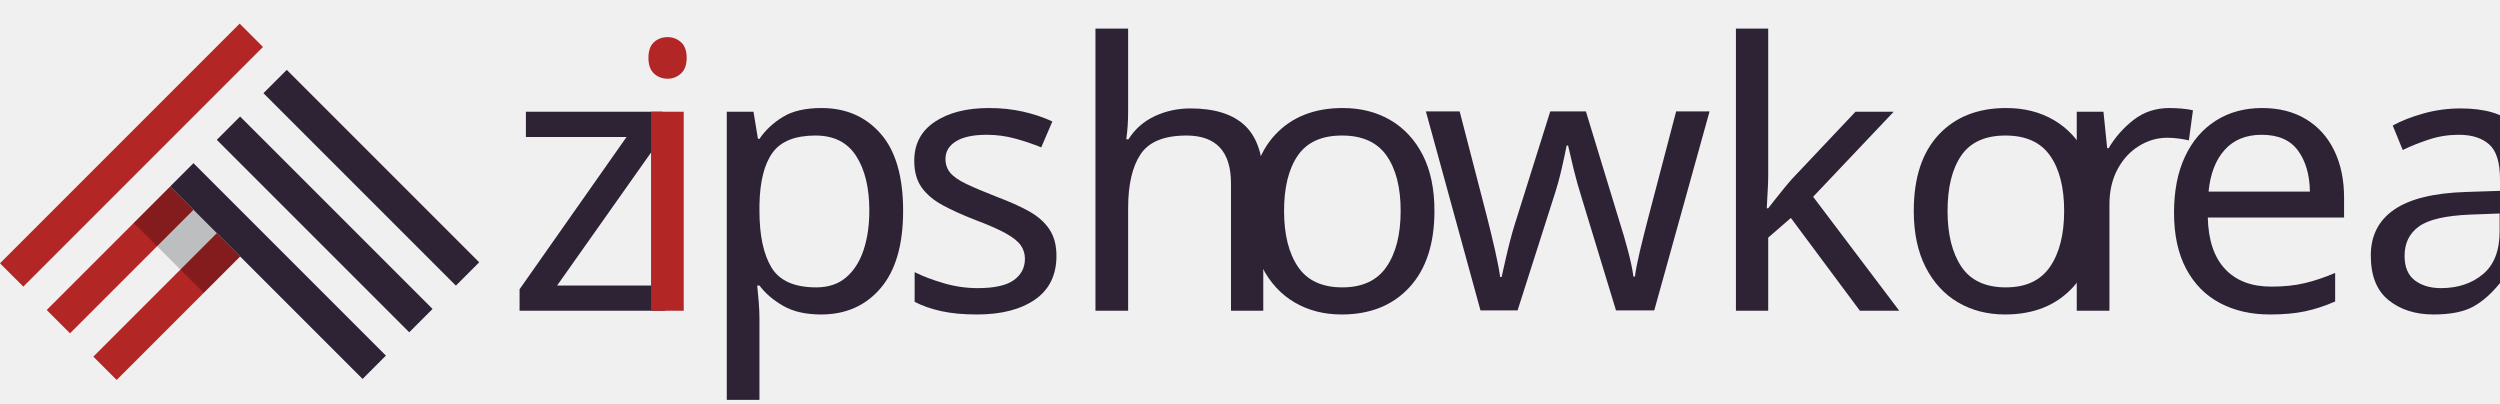
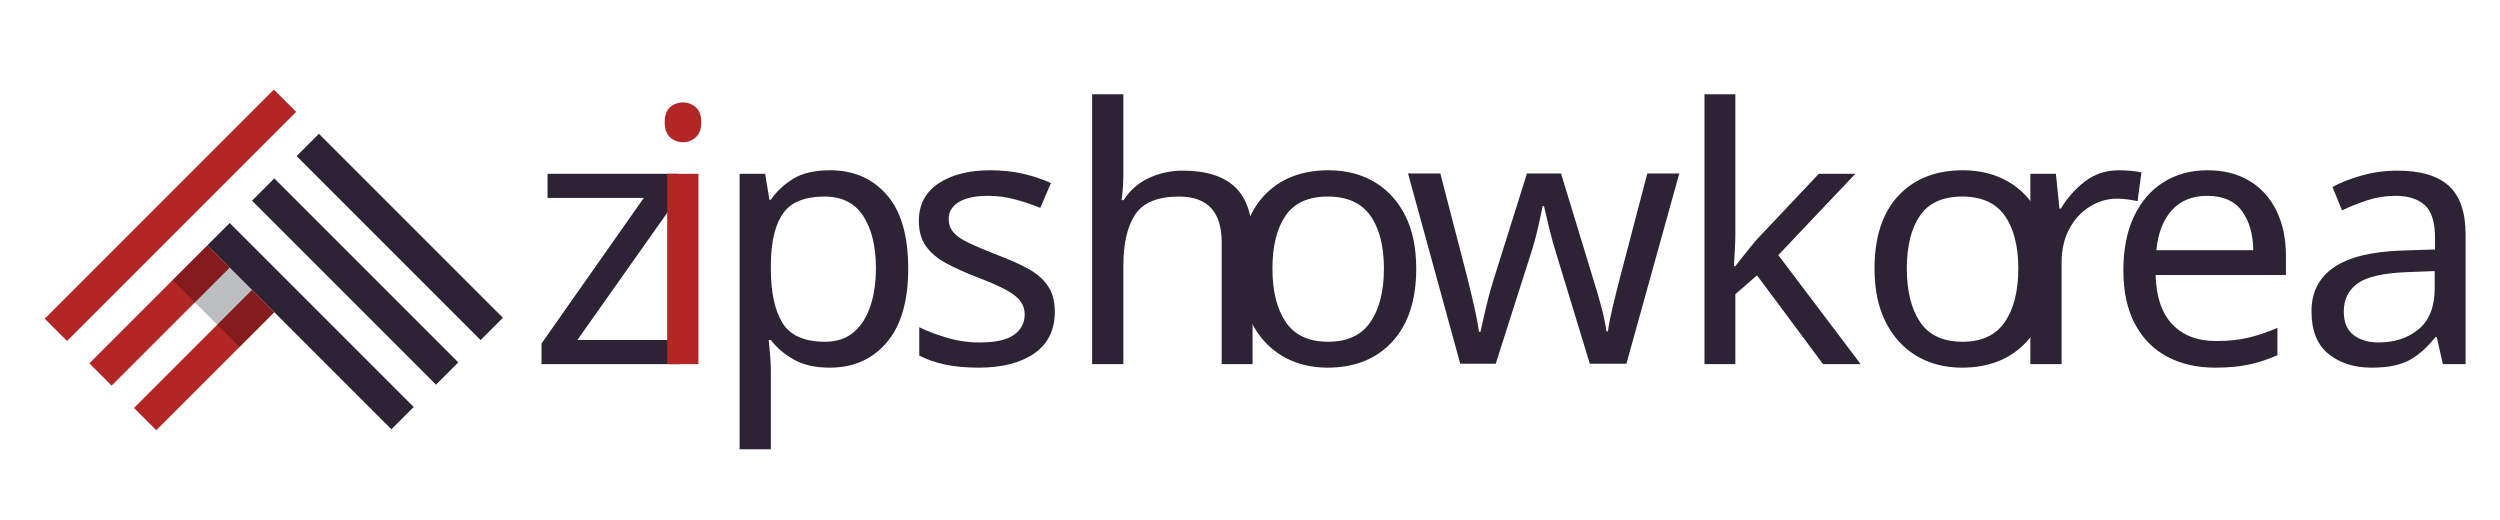
- <svg xmlns="http://www.w3.org/2000/svg" viewBox="0 0 988.632 159.6">
+ <svg xmlns="http://www.w3.org/2000/svg" viewBox="0 0 1034 215">
  <defs>
-     <style>.b1aa653b-89c2-4544-a330-43d6b85fda29{isolation:isolate;}.a6a1eb0a-a0a7-4a18-beb2-b6ca18a48df4,.a9565fef-260f-487f-89bc-762e298bf246{fill:#2e2335;}.bbae31ff-b170-4611-b1c9-28997e2e6d56,.f2ae83f5-5186-4f2f-a501-2941de63379b{fill:#b32626;}.e7da0abf-163e-4dfe-91fe-7f50dec7e260{fill:#bcbec0;mix-blend-mode:multiply;}.a6a1eb0a-a0a7-4a18-beb2-b6ca18a48df4{font-size:146.825px;font-family:godoRounded-R, godoRounded R;letter-spacing:-0.12em;}.bbae31ff-b170-4611-b1c9-28997e2e6d56{letter-spacing:-0.03em;}.bf0a0cde-713f-432b-a943-a9d163ff1485{letter-spacing:-0.03em;}.aed643d2-e954-4879-bef7-ef14afcbc0d4{letter-spacing:-0.025em;}.a80aa89a-ada1-4b09-b8fa-f04baf02ce81{letter-spacing:-0.032em;}.bb59faa6-1beb-43ca-a347-4c5721adc239{letter-spacing:-0.025em;}.f2d5febc-2aaa-4cd5-a36f-f2dbd47263f8{letter-spacing:-0.035em;}</style>
+     <style>.a493178b-b9af-48fc-af93-5758532f37be{isolation:isolate;}.e5870bc0-4935-49f5-943c-a142f4a4e439{fill:#fff;}.b03e4f57-9fd6-4846-950f-8c1946d2ad48,.b2f2b7af-b3cb-4ee5-9d86-b04385ed520d{fill:#2e2335;}.add42836-569a-4852-a87c-79c22d292216,.bbec3d05-e024-439d-88bd-a4b172a799c5{fill:#b32626;}.ac8a406f-7eb0-4b27-b2a4-bc66eb9bec52{fill:#bcbec0;mix-blend-mode:multiply;}.b2f2b7af-b3cb-4ee5-9d86-b04385ed520d{font-size:146.825px;font-family:godoRounded-R, godoRounded R;letter-spacing:-0.12em;}.add42836-569a-4852-a87c-79c22d292216{letter-spacing:-0.03em;}.af4fd9f9-ea2b-48f3-b74a-4d0721df0248{letter-spacing:-0.03em;}.ade9b9fc-86d9-444e-844f-c1c46aa002ca{letter-spacing:-0.025em;}.b7449194-3159-453b-9e6c-bf3eae779d2f{letter-spacing:-0.032em;}.fd4d222c-9e48-4915-995f-7a0e532b94b9{letter-spacing:-0.025em;}.ebec032e-a2c6-45dc-8399-4f01279ffb48{letter-spacing:-0.035em;}</style>
  </defs>
-   <g class="b1aa653b-89c2-4544-a330-43d6b85fda29">
-     <g id="add99d7f-6104-46ae-9157-0996cfb9829a" data-name="Layer 1">
-       <g id="ad7af404-aa33-4f05-9233-4003ef2ea44c" data-name="Logo">
-         <rect class="a9565fef-260f-487f-89bc-762e298bf246" x="158.815" y="44.179" width="13.044" height="107.626" transform="translate(333.0415 22.67193) rotate(135)" />
-         <rect class="a9565fef-260f-487f-89bc-762e298bf246" x="140.369" y="62.626" width="13.044" height="107.626" transform="translate(314.5949 67.20573) rotate(135)" />
-         <rect class="a9565fef-260f-487f-89bc-762e298bf246" x="121.922" y="81.072" width="13.044" height="107.626" transform="translate(296.1485 111.7396) rotate(135)" />
-         <rect class="f2ae83f5-5186-4f2f-a501-2941de63379b" x="77.919" y="114.39" width="13.044" height="69.064" transform="translate(20.34803 286.2352) rotate(-135)" />
-         <rect class="f2ae83f5-5186-4f2f-a501-2941de63379b" x="59.472" y="95.944" width="13.044" height="69.064" transform="translate(1.90216 241.7017) rotate(-135.0002)" />
-         <rect class="f2ae83f5-5186-4f2f-a501-2941de63379b" x="63.97" y="22.033" width="13.044" height="134.021" transform="translate(38.87766 174.1514) rotate(-135)" />
-         <rect class="e7da0abf-163e-4dfe-91fe-7f50dec7e260" x="82.236" y="102.923" width="20.385" height="39.131" transform="translate(-78.03801 73.53282) rotate(-45.00008)" />
+   <g class="a493178b-b9af-48fc-af93-5758532f37be">
+     <g id="a4df8861-3e47-424b-98c8-443f95f3e183" data-name="Layer 1">
+       <rect class="e5870bc0-4935-49f5-943c-a142f4a4e439" width="1034" height="215" />
+       <g id="ebc3572f-8799-410d-bea5-5e23fe70d675" data-name="Logo">
+         <rect class="b03e4f57-9fd6-4846-950f-8c1946d2ad48" x="158.815" y="44.179" width="13.044" height="107.626" transform="translate(351.5387 50.37212) rotate(135)" />
+         <rect class="b03e4f57-9fd6-4846-950f-8c1946d2ad48" x="140.369" y="62.626" width="13.044" height="107.626" transform="translate(333.0922 94.90593) rotate(135)" />
+         <rect class="b03e4f57-9fd6-4846-950f-8c1946d2ad48" x="121.922" y="81.072" width="13.044" height="107.626" transform="translate(314.6456 139.4398) rotate(135)" />
+         <rect class="bbec3d05-e024-439d-88bd-a4b172a799c5" x="77.919" y="114.39" width="13.044" height="69.064" transform="translate(38.84523 313.9354) rotate(-135)" />
+         <rect class="bbec3d05-e024-439d-88bd-a4b172a799c5" x="59.472" y="95.944" width="13.044" height="69.064" transform="translate(20.39936 269.4019) rotate(-135.0002)" />
+         <rect class="bbec3d05-e024-439d-88bd-a4b172a799c5" x="63.97" y="22.033" width="13.044" height="134.021" transform="translate(57.37485 201.8516) rotate(-135)" />
+         <rect class="ac8a406f-7eb0-4b27-b2a4-bc66eb9bec52" x="82.236" y="102.923" width="20.385" height="39.131" transform="translate(-59.54081 101.233) rotate(-45.00008)" />
      </g>
-       <text class="a6a1eb0a-a0a7-4a18-beb2-b6ca18a48df4" transform="translate(199.7499 122.8936)">z<tspan class="bbae31ff-b170-4611-b1c9-28997e2e6d56" x="45.221" y="0">i</tspan>
-         <tspan class="bf0a0cde-713f-432b-a943-a9d163ff1485" x="75.172" y="0">p</tspan>
-         <tspan class="aed643d2-e954-4879-bef7-ef14afcbc0d4" x="154.309" y="0">sh</tspan>
-         <tspan class="a80aa89a-ada1-4b09-b8fa-f04baf02ce81" x="286.597" y="0">o</tspan>
-         <tspan class="bb59faa6-1beb-43ca-a347-4c5721adc239" x="362.507" y="0">wko</tspan>
-         <tspan class="f2d5febc-2aaa-4cd5-a36f-f2dbd47263f8" x="609.023" y="0">r</tspan>
-         <tspan class="bb59faa6-1beb-43ca-a347-4c5721adc239" x="651.896" y="0">ea</tspan>
+       <text class="b2f2b7af-b3cb-4ee5-9d86-b04385ed520d" transform="translate(218.2471 150.5939)">z<tspan class="add42836-569a-4852-a87c-79c22d292216" x="45.221" y="0">i</tspan>
+         <tspan class="af4fd9f9-ea2b-48f3-b74a-4d0721df0248" x="75.172" y="0">p</tspan>
+         <tspan class="ade9b9fc-86d9-444e-844f-c1c46aa002ca" x="154.309" y="0">sh</tspan>
+         <tspan class="b7449194-3159-453b-9e6c-bf3eae779d2f" x="286.597" y="0">o</tspan>
+         <tspan class="fd4d222c-9e48-4915-995f-7a0e532b94b9" x="362.507" y="0">wko</tspan>
+         <tspan class="ebec032e-a2c6-45dc-8399-4f01279ffb48" x="609.023" y="0">r</tspan>
+         <tspan class="fd4d222c-9e48-4915-995f-7a0e532b94b9" x="651.896" y="0">ea</tspan>
      </text>
    </g>
  </g>
</svg>
